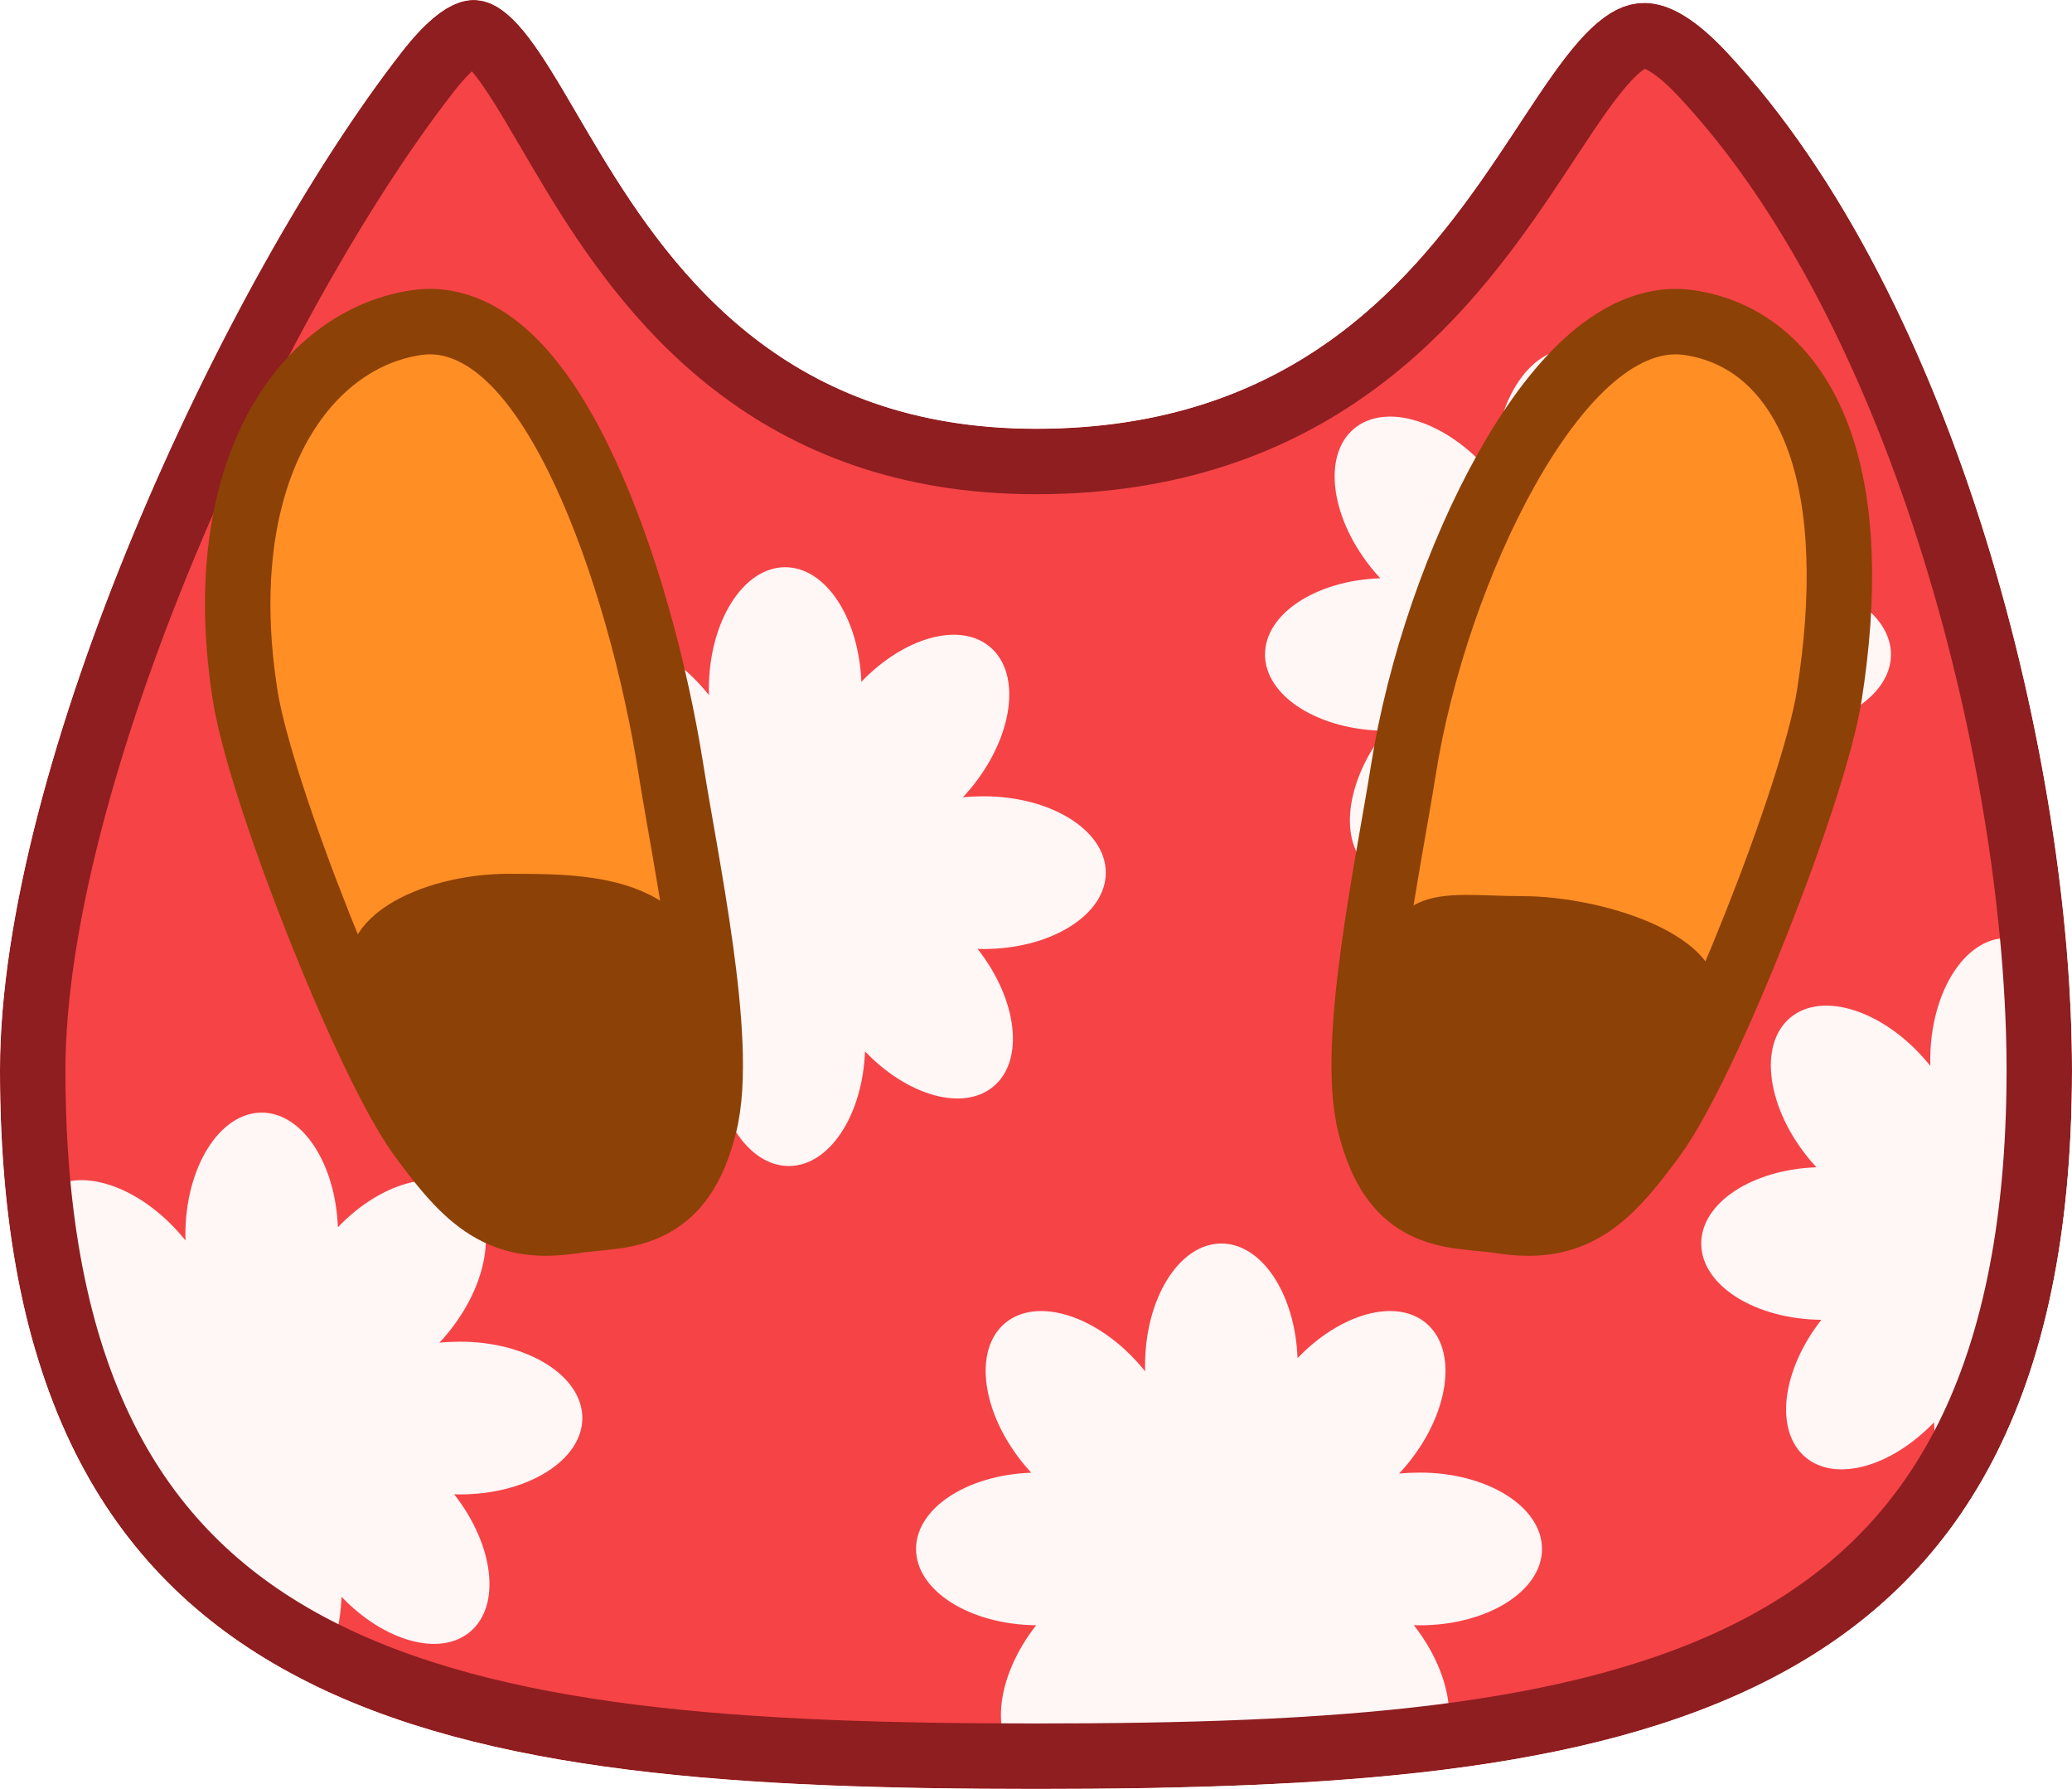
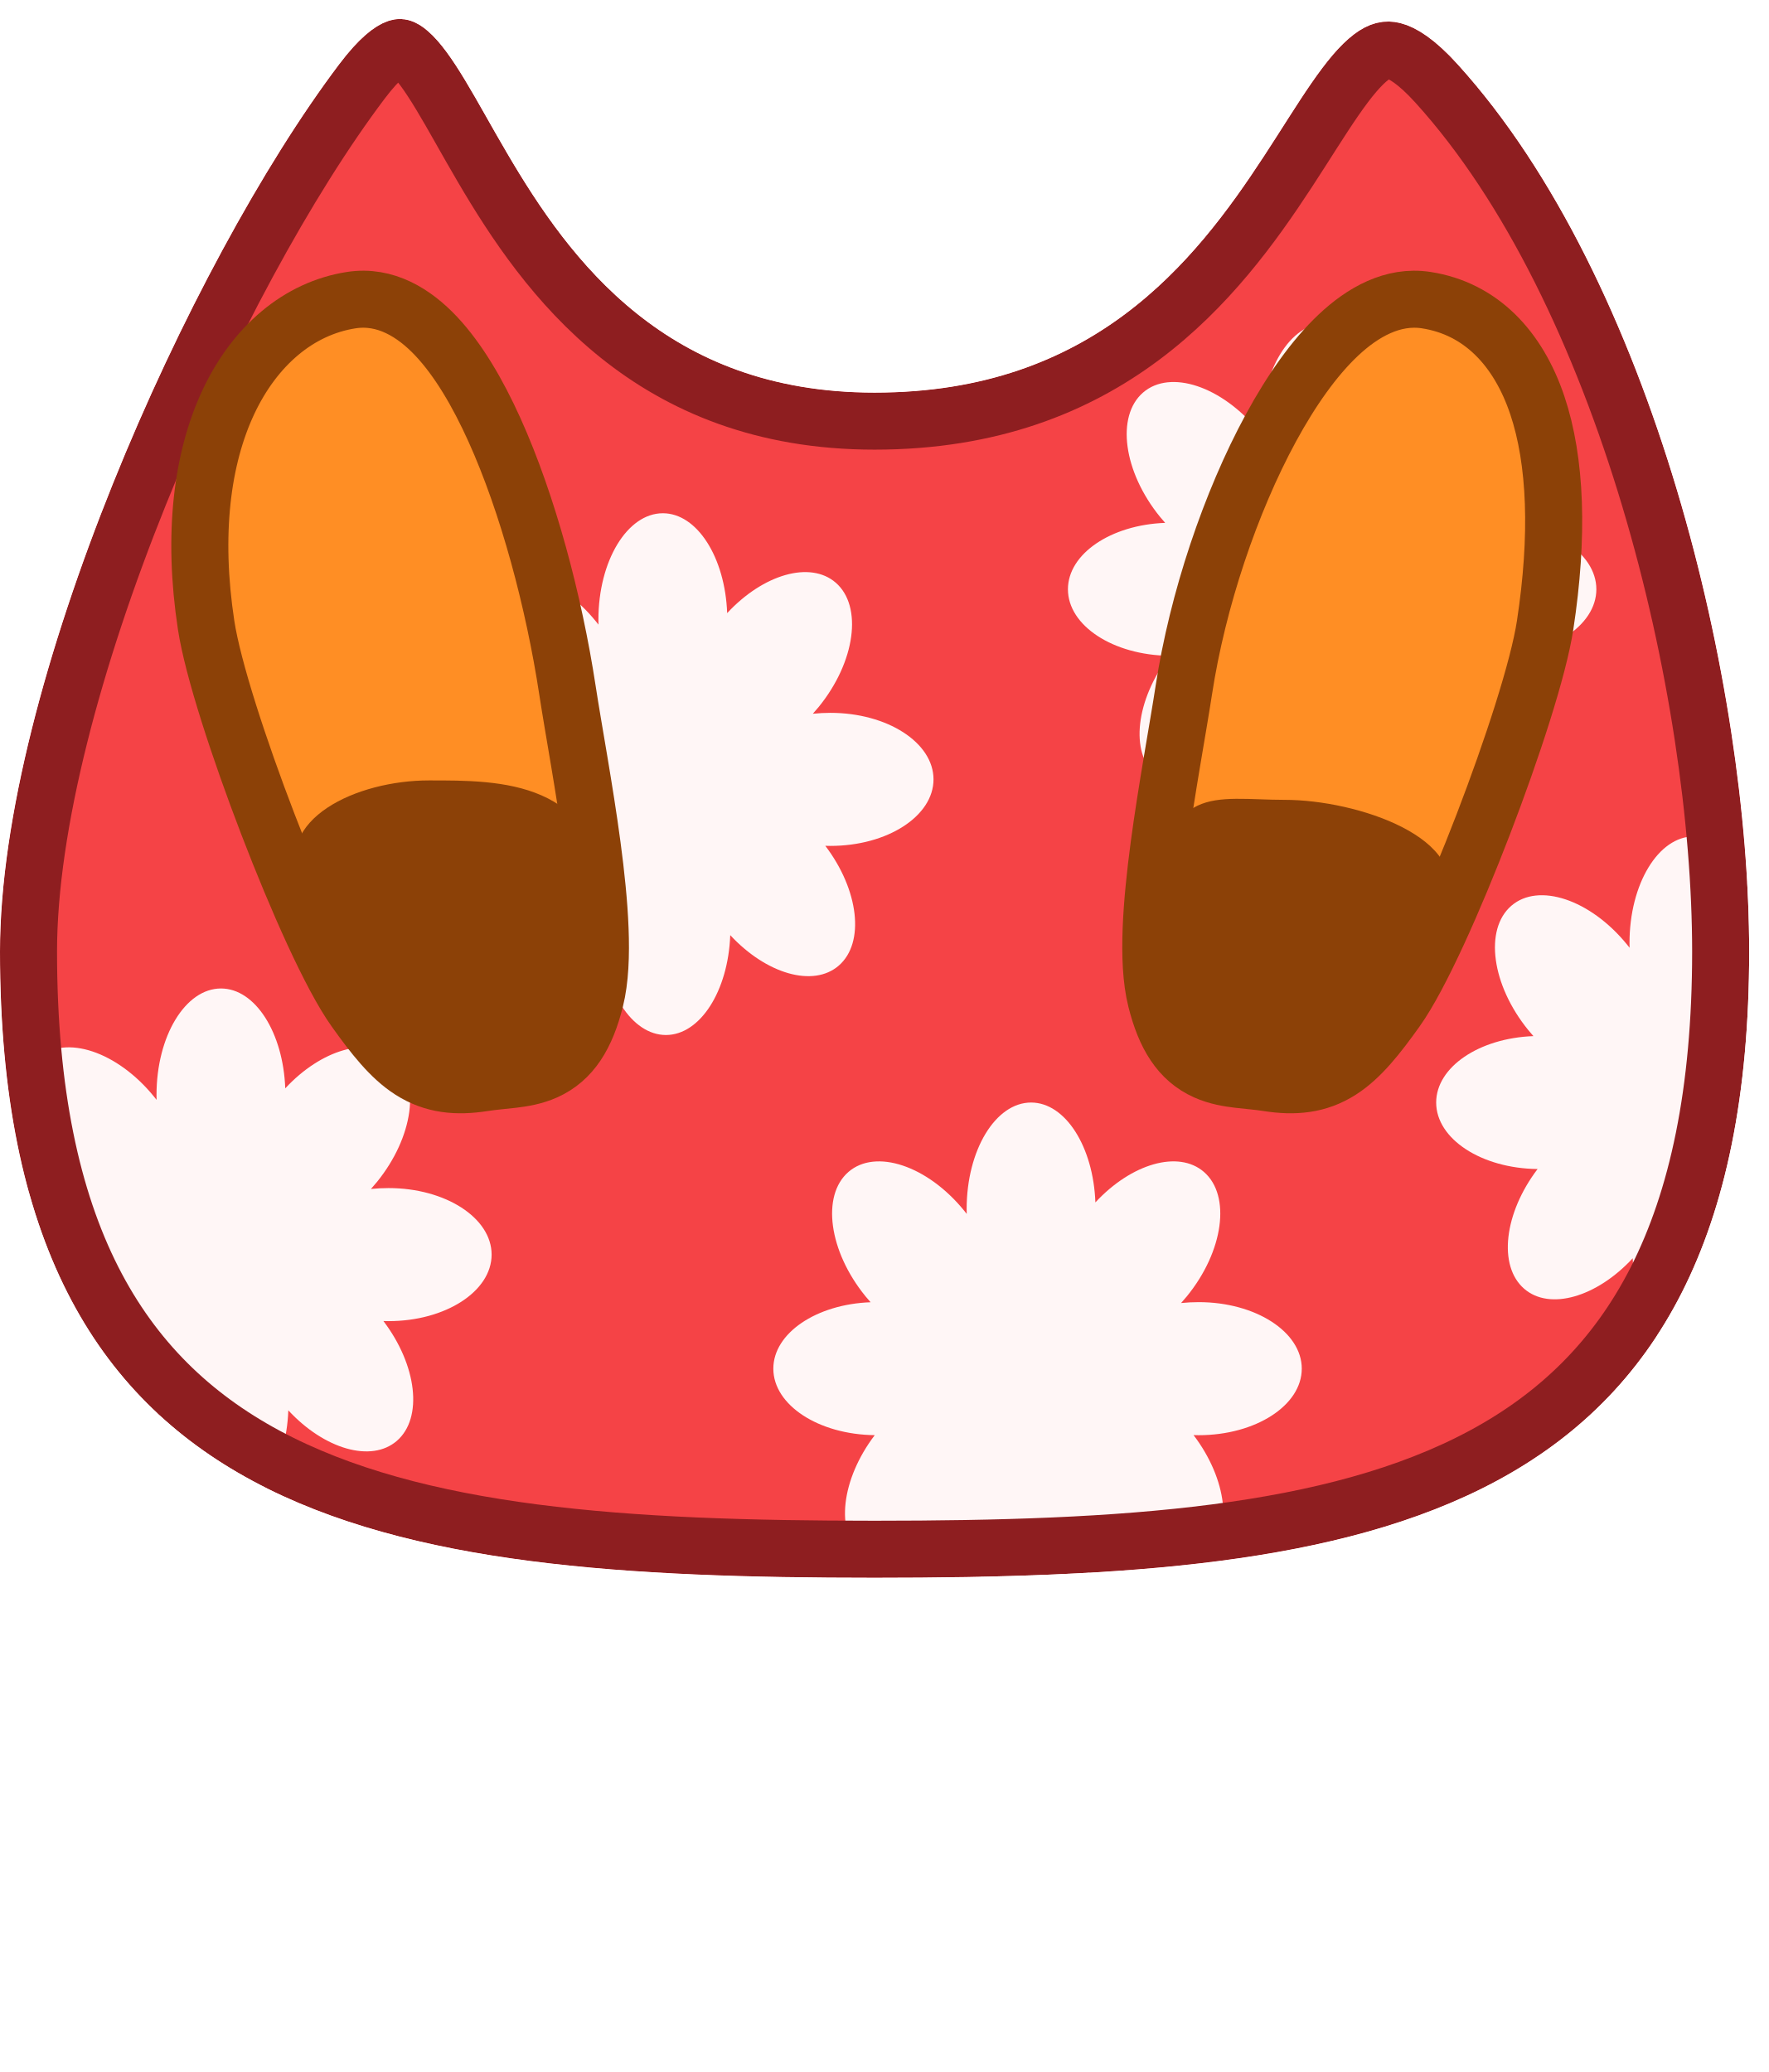
- <svg xmlns="http://www.w3.org/2000/svg" width="95" height="82" viewBox="0 0 95 82" fill="none">
-   <mask id="mask0_257_711" style="mask-type:alpha" maskUnits="userSpaceOnUse" x="0" y="0" width="95" height="82">
-     <path d="M21.551 1.53C21.708 1.48 21.879 1.451 22.278 1.786C22.75 2.182 23.293 2.902 23.983 4.011C24.691 5.145 25.353 6.343 26.263 7.845C27.995 10.705 30.267 14.044 33.636 16.659C37.039 19.301 41.497 21.154 47.5 21.154C53.736 21.154 58.387 19.34 61.977 16.745C65.534 14.174 67.982 10.883 69.892 8.055C70.875 6.599 71.655 5.357 72.436 4.261C73.214 3.17 73.85 2.434 74.426 2.014C74.94 1.638 75.308 1.578 75.697 1.672C76.192 1.792 76.962 2.225 78.071 3.41C83.17 8.857 87.041 16.806 89.636 25.199C92.225 33.577 93.5 42.257 93.5 49.056C93.5 56.474 92.231 62.066 90.014 66.301C87.808 70.513 84.615 73.474 80.595 75.569C72.44 79.82 60.934 80.5 47.5 80.5C34.066 80.5 22.56 79.82 14.405 75.569C10.385 73.474 7.192 70.513 4.986 66.301C2.769 62.066 1.5 56.474 1.5 49.056C1.5 42.388 3.963 33.573 7.515 25.026C11.057 16.503 15.6 8.443 19.602 3.307C20.581 2.05 21.217 1.636 21.551 1.53Z" fill="#87D1FF" stroke="#3696D6" stroke-width="3" />
+ <svg xmlns="http://www.w3.org/2000/svg" width="93" height="109" viewBox="0 0 93 109" fill="none">
+   <mask id="mask0_257_711" style="mask-type:alpha" maskUnits="userSpaceOnUse" x="0" y="1" width="92" height="82">
+     <path d="M20.898 2.526C21.009 2.49 21.144 2.44 21.525 2.771C21.979 3.163 22.505 3.883 23.175 4.993C23.859 6.127 24.501 7.325 25.382 8.826C28.751 14.57 34.193 22.154 46 22.154C58.253 22.154 64.012 14.733 67.736 9.036C68.688 7.58 69.443 6.339 70.2 5.242C70.954 4.15 71.569 3.417 72.122 3C72.613 2.63 72.944 2.584 73.285 2.669C73.742 2.783 74.48 3.205 75.556 4.393C80.492 9.838 84.242 17.788 86.756 26.186C89.265 34.566 90.5 43.251 90.5 50.056C90.5 57.48 89.27 63.079 87.12 67.318C84.982 71.534 81.892 74.49 78.011 76.579C70.133 80.819 59.012 81.5 46 81.5C32.988 81.5 21.867 80.819 13.989 76.579C10.108 74.49 7.018 71.534 4.88 67.318C2.73 63.079 1.5 57.48 1.5 50.056C1.5 43.379 3.888 34.558 7.328 26.011C10.759 17.486 15.159 9.424 19.034 4.288C19.985 3.028 20.595 2.626 20.898 2.526Z" fill="#87D1FF" stroke="#3696D6" stroke-width="3" />
  </mask>
  <g mask="url(#mask0_257_711)">
-     <path d="M95 49.056C95 79.38 74.269 82 47.5 82C20.731 82 0 79.38 0 49.056C0 35.131 10.207 12.924 18.418 2.385C26.63 -8.154 24.852 19.655 47.5 19.655C71.17 19.655 69.67 -7.761 79.167 2.385C89.794 13.738 95 35.131 95 49.056Z" fill="#F54346" />
-     <path d="M12 51C13.86 51 15.38 53.322 15.492 56.254C17.446 54.212 20.003 53.487 21.389 54.652C22.868 55.897 22.453 58.824 20.463 61.191C20.362 61.311 20.256 61.428 20.146 61.546C20.469 61.515 20.789 61.5 21.101 61.5C24.193 61.5 26.7 63.067 26.7 65C26.7 66.933 24.193 68.5 21.101 68.5C21.009 68.5 20.916 68.498 20.823 68.495C22.646 70.817 22.986 73.593 21.556 74.796C20.17 75.961 17.614 75.236 15.66 73.194C15.549 76.126 14.027 78.448 12.167 78.448C10.307 78.448 8.785 76.126 8.674 73.194C6.72 75.236 4.164 75.961 2.778 74.796C1.349 73.594 1.687 70.819 3.508 68.498C0.458 68.467 -2 66.914 -2 65C-2 63.134 0.337 61.609 3.282 61.506C3.187 61.402 3.093 61.297 3.004 61.191C1.013 58.824 0.6 55.896 2.079 54.652C3.559 53.409 6.371 54.319 8.361 56.685C8.409 56.743 8.457 56.801 8.504 56.86C8.502 56.773 8.5 56.686 8.5 56.6C8.5 53.507 10.067 51 12 51Z" fill="#FFF6F6" />
-     <path d="M36 26C37.86 26 39.38 28.322 39.492 31.254C41.446 29.212 44.003 28.487 45.389 29.652C46.868 30.896 46.453 33.824 44.463 36.191C44.362 36.311 44.255 36.428 44.147 36.546C44.469 36.515 44.789 36.5 45.101 36.5C48.193 36.5 50.7 38.067 50.7 40C50.7 41.933 48.193 43.5 45.101 43.5C45.009 43.5 44.916 43.498 44.823 43.495C46.646 45.817 46.986 48.593 45.556 49.796C44.17 50.961 41.614 50.236 39.66 48.194C39.549 51.126 38.027 53.448 36.167 53.448C34.307 53.448 32.785 51.126 32.674 48.194C30.72 50.236 28.164 50.961 26.778 49.796C25.349 48.594 25.687 45.819 27.508 43.498C24.458 43.467 22 41.914 22 40C22 38.134 24.337 36.609 27.282 36.506C27.187 36.402 27.093 36.297 27.004 36.191C25.013 33.824 24.6 30.896 26.079 29.652C27.558 28.409 30.371 29.319 32.361 31.686C32.409 31.743 32.457 31.801 32.504 31.86C32.502 31.773 32.5 31.686 32.5 31.6C32.5 28.507 34.067 26 36 26Z" fill="#FFF6F6" />
-     <path d="M56 57C57.86 57 59.38 59.322 59.492 62.254C61.446 60.212 64.003 59.487 65.389 60.652C66.868 61.897 66.453 64.824 64.463 67.191C64.362 67.311 64.255 67.428 64.147 67.546C64.469 67.515 64.789 67.5 65.101 67.5C68.193 67.5 70.7 69.067 70.7 71C70.7 72.933 68.193 74.5 65.101 74.5C65.009 74.5 64.916 74.498 64.823 74.495C66.646 76.817 66.986 79.593 65.556 80.796C64.17 81.961 61.614 81.236 59.66 79.194C59.549 82.126 58.027 84.448 56.167 84.448C54.307 84.448 52.785 82.126 52.674 79.194C50.72 81.236 48.164 81.961 46.778 80.796C45.349 79.594 45.687 76.819 47.508 74.498C44.458 74.467 42 72.914 42 71C42 69.134 44.337 67.609 47.282 67.506C47.187 67.402 47.093 67.297 47.004 67.191C45.013 64.824 44.6 61.896 46.079 60.652C47.559 59.409 50.371 60.319 52.361 62.685C52.409 62.743 52.457 62.801 52.504 62.86C52.502 62.773 52.5 62.686 52.5 62.6C52.5 59.507 54.067 57 56 57Z" fill="#FFF6F6" />
-     <path d="M72 16C73.86 16 75.38 18.322 75.492 21.254C77.446 19.212 80.003 18.487 81.389 19.652C82.868 20.896 82.453 23.824 80.463 26.191C80.362 26.311 80.255 26.428 80.147 26.546C80.469 26.515 80.789 26.5 81.101 26.5C84.193 26.5 86.7 28.067 86.7 30C86.7 31.933 84.193 33.5 81.101 33.5C81.009 33.5 80.916 33.498 80.823 33.495C82.646 35.817 82.986 38.593 81.556 39.796C80.17 40.961 77.614 40.236 75.66 38.194C75.549 41.126 74.027 43.448 72.167 43.448C70.307 43.448 68.785 41.126 68.674 38.194C66.72 40.236 64.164 40.961 62.778 39.796C61.349 38.594 61.687 35.819 63.508 33.498C60.458 33.467 58 31.914 58 30C58 28.134 60.337 26.609 63.282 26.506C63.187 26.402 63.093 26.297 63.004 26.191C61.013 23.824 60.6 20.896 62.079 19.652C63.559 18.409 66.371 19.319 68.361 21.686C68.409 21.743 68.457 21.801 68.504 21.86C68.501 21.773 68.5 21.686 68.5 21.6C68.5 18.507 70.067 16 72 16Z" fill="#FFF6F6" />
-     <path d="M92 43C93.86 43 95.38 45.322 95.492 48.254C97.446 46.212 100.003 45.487 101.389 46.652C102.868 47.897 102.453 50.824 100.463 53.191C100.362 53.311 100.256 53.428 100.146 53.546C100.469 53.515 100.789 53.5 101.101 53.5C104.193 53.5 106.7 55.067 106.7 57C106.7 58.933 104.193 60.5 101.101 60.5C101.009 60.5 100.916 60.498 100.823 60.495C102.646 62.817 102.986 65.593 101.556 66.796C100.17 67.961 97.614 67.236 95.66 65.194C95.549 68.126 94.027 70.448 92.167 70.448C90.307 70.448 88.785 68.126 88.674 65.194C86.72 67.236 84.164 67.961 82.778 66.796C81.349 65.594 81.687 62.819 83.508 60.498C80.458 60.467 78 58.914 78 57C78 55.134 80.337 53.609 83.282 53.506C83.187 53.402 83.093 53.297 83.004 53.191C81.013 50.824 80.6 47.896 82.079 46.652C83.558 45.409 86.371 46.319 88.361 48.685C88.409 48.743 88.457 48.801 88.504 48.86C88.501 48.773 88.5 48.686 88.5 48.6C88.5 45.507 90.067 43 92 43Z" fill="#FFF6F6" />
-     <path d="M21.551 1.53C21.708 1.48 21.879 1.451 22.278 1.786C22.75 2.182 23.293 2.902 23.983 4.011C24.691 5.145 25.353 6.343 26.263 7.845C27.995 10.705 30.267 14.044 33.636 16.659C37.039 19.301 41.497 21.154 47.5 21.154C53.736 21.154 58.387 19.34 61.977 16.745C65.534 14.174 67.982 10.883 69.892 8.055C70.875 6.599 71.655 5.357 72.436 4.261C73.214 3.17 73.85 2.434 74.426 2.014C74.94 1.638 75.308 1.578 75.697 1.672C76.192 1.792 76.962 2.225 78.071 3.41C83.17 8.857 87.041 16.806 89.636 25.199C92.225 33.577 93.5 42.257 93.5 49.056C93.5 56.474 92.231 62.066 90.014 66.301C87.808 70.513 84.615 73.474 80.595 75.569C72.44 79.82 60.934 80.5 47.5 80.5C34.066 80.5 22.56 79.82 14.405 75.569C10.385 73.474 7.192 70.513 4.986 66.301C2.769 62.066 1.5 56.474 1.5 49.056C1.5 42.388 3.963 33.573 7.515 25.026C11.057 16.503 15.6 8.443 19.602 3.307C20.581 2.05 21.217 1.636 21.551 1.53Z" stroke="#8E1E20" stroke-width="3" />
+     <path d="M92 50.056C92 80.38 71.924 83 46 83C20.076 83 0 80.38 0 50.056C0 36.131 9.885 13.924 17.837 3.385C25.789 -7.154 24.067 20.655 46 20.655C68.923 20.655 67.47 -6.761 76.667 3.385C86.959 14.738 92 36.131 92 50.056Z" fill="#F54346" />
+     <path d="M11.622 52C13.423 52 14.895 54.322 15.003 57.254C16.896 55.212 19.37 54.487 20.712 55.652C22.145 56.897 21.744 59.824 19.816 62.191C19.718 62.311 19.615 62.429 19.509 62.547C19.822 62.516 20.132 62.5 20.434 62.5C23.429 62.5 25.857 64.067 25.857 66C25.857 67.933 23.429 69.5 20.434 69.5C20.345 69.5 20.256 69.498 20.166 69.495C21.931 71.817 22.26 74.593 20.875 75.796C19.532 76.961 17.057 76.236 15.165 74.193C15.057 77.126 13.585 79.448 11.783 79.448C9.981 79.448 8.508 77.126 8.4 74.194C6.508 76.236 4.033 76.961 2.691 75.796C1.307 74.594 1.635 71.819 3.398 69.498C0.444 69.468 -1.937 67.914 -1.937 66C-1.937 64.134 0.326 62.609 3.178 62.506C3.086 62.402 2.996 62.297 2.91 62.191C0.982 59.824 0.58 56.897 2.013 55.652C3.446 54.409 6.17 55.319 8.097 57.685C8.144 57.743 8.189 57.801 8.235 57.86C8.233 57.773 8.232 57.686 8.232 57.6C8.232 54.507 9.75 52 11.622 52Z" fill="#FFF6F6" />
+     <path d="M34.864 27C36.665 27 38.137 29.323 38.246 32.254C40.138 30.212 42.614 29.487 43.956 30.652C45.388 31.896 44.987 34.824 43.059 37.191C42.961 37.311 42.858 37.429 42.752 37.547C43.065 37.516 43.375 37.5 43.676 37.5C46.671 37.5 49.099 39.067 49.099 41C49.099 42.933 46.671 44.5 43.676 44.5C43.587 44.5 43.498 44.498 43.408 44.495C45.173 46.817 45.502 49.593 44.117 50.796C42.775 51.961 40.3 51.236 38.408 49.194C38.3 52.126 36.827 54.448 35.025 54.448C33.223 54.448 31.75 52.126 31.642 49.194C29.75 51.236 27.275 51.961 25.933 50.796C24.549 49.594 24.876 46.819 26.639 44.498C23.685 44.467 21.305 42.914 21.305 41C21.305 39.134 23.569 37.609 26.42 37.506C26.328 37.402 26.238 37.297 26.152 37.191C24.224 34.824 23.823 31.896 25.255 30.652C26.688 29.409 29.412 30.319 31.339 32.685C31.386 32.743 31.431 32.801 31.477 32.86C31.475 32.773 31.474 32.686 31.474 32.6C31.474 29.507 32.992 27 34.864 27Z" fill="#FFF6F6" />
+     <path d="M54.231 58C56.033 58 57.505 60.322 57.613 63.254C59.506 61.212 61.981 60.487 63.323 61.652C64.756 62.897 64.355 65.824 62.427 68.191C62.329 68.311 62.226 68.429 62.12 68.547C62.433 68.516 62.743 68.5 63.045 68.5C66.04 68.5 68.468 70.067 68.468 72C68.468 73.933 66.04 75.5 63.045 75.5C62.956 75.5 62.866 75.498 62.776 75.495C64.542 77.817 64.87 80.593 63.485 81.796C62.143 82.961 59.668 82.236 57.775 80.193C57.668 83.125 56.195 85.448 54.394 85.448C52.592 85.448 51.118 83.126 51.01 80.194C49.117 82.236 46.644 82.961 45.302 81.796C43.917 80.594 44.245 77.819 46.008 75.498C43.054 75.467 40.674 73.914 40.674 72C40.674 70.134 42.937 68.609 45.789 68.506C45.697 68.402 45.606 68.297 45.52 68.191C43.592 65.824 43.191 62.896 44.624 61.652C46.057 60.409 48.781 61.319 50.708 63.685C50.755 63.743 50.8 63.801 50.846 63.86C50.843 63.773 50.842 63.686 50.842 63.6C50.842 60.507 52.36 58 54.231 58Z" fill="#FFF6F6" />
+     <path d="M69.726 17C71.528 17 73.001 19.322 73.109 22.254C75.001 20.212 77.476 19.487 78.818 20.652C80.251 21.896 79.849 24.824 77.921 27.191C77.824 27.311 77.721 27.429 77.615 27.547C77.928 27.516 78.238 27.5 78.54 27.5C81.534 27.5 83.962 29.067 83.962 31C83.962 32.933 81.534 34.5 78.54 34.5C78.451 34.5 78.361 34.498 78.271 34.495C80.036 36.817 80.365 39.593 78.98 40.796C77.638 41.961 75.162 41.236 73.27 39.193C73.162 42.125 71.69 44.448 69.888 44.448C68.087 44.448 66.613 42.127 66.504 39.195C64.612 41.236 62.138 41.961 60.796 40.796C59.412 39.594 59.739 36.819 61.502 34.498C58.548 34.467 56.169 32.914 56.169 31C56.169 29.134 58.432 27.609 61.284 27.506C61.191 27.402 61.1 27.297 61.014 27.191C59.087 24.824 58.686 21.896 60.119 20.652C61.551 19.409 64.275 20.319 66.203 22.686C66.249 22.743 66.295 22.802 66.34 22.86C66.338 22.773 66.337 22.686 66.337 22.6C66.338 19.507 67.854 17 69.726 17Z" fill="#FFF6F6" />
+     <path d="M89.094 44C90.896 44 92.369 46.322 92.477 49.254C94.369 47.212 96.844 46.487 98.186 47.652C99.619 48.896 99.218 51.824 97.29 54.191C97.193 54.311 97.09 54.429 96.984 54.547C97.297 54.516 97.606 54.5 97.908 54.5C100.903 54.5 103.331 56.067 103.331 58C103.331 59.933 100.903 61.5 97.908 61.5C97.819 61.5 97.729 61.498 97.639 61.495C99.404 63.817 99.734 66.593 98.349 67.796C97.007 68.962 94.531 68.236 92.638 66.193C92.53 69.126 91.058 71.448 89.256 71.448C87.454 71.448 85.981 69.126 85.874 66.193C83.981 68.236 81.507 68.961 80.165 67.796C78.78 66.594 79.108 63.819 80.871 61.498C77.917 61.467 75.537 59.914 75.537 58C75.537 56.134 77.8 54.609 80.652 54.506C80.559 54.402 80.469 54.297 80.383 54.191C78.456 51.824 78.054 48.897 79.487 47.652C80.919 46.408 83.644 47.319 85.572 49.685C85.618 49.742 85.663 49.801 85.709 49.859C85.706 49.772 85.706 49.685 85.706 49.6C85.706 46.507 87.222 44 89.094 44Z" fill="#FFF6F6" />
+     <path d="M20.898 2.526C21.009 2.49 21.144 2.44 21.525 2.771C21.979 3.163 22.505 3.883 23.175 4.993C23.859 6.127 24.501 7.325 25.382 8.826C28.751 14.57 34.193 22.154 46 22.154C58.253 22.154 64.012 14.733 67.736 9.036C68.688 7.58 69.443 6.339 70.2 5.242C70.954 4.15 71.569 3.417 72.122 3C72.613 2.63 72.944 2.584 73.285 2.669C73.742 2.783 74.48 3.205 75.556 4.393C80.492 9.838 84.242 17.788 86.756 26.186C89.265 34.566 90.5 43.251 90.5 50.056C90.5 57.48 89.27 63.079 87.12 67.318C84.982 71.534 81.892 74.49 78.011 76.579C70.133 80.819 59.012 81.5 46 81.5C32.988 81.5 21.867 80.819 13.989 76.579C10.108 74.49 7.018 71.534 4.88 67.318C2.73 63.079 1.5 57.48 1.5 50.056C1.5 43.379 3.888 34.558 7.328 26.011C10.759 17.486 15.159 9.424 19.034 4.288C19.985 3.028 20.595 2.626 20.898 2.526Z" stroke="#8E1E20" stroke-width="3" />
  </g>
-   <path d="M27.85 55.785C27.253 55.855 26.834 55.876 26.251 55.963C24.83 56.177 23.575 56.083 22.356 55.327C21.263 54.65 20.341 53.514 19.32 52.124C18.029 50.368 16.18 46.34 14.61 42.386C13.034 38.413 11.601 34.163 11.242 31.882C10.487 27.095 11.017 23.093 12.448 20.134C13.882 17.169 16.256 15.214 19.081 14.79C20.89 14.518 22.443 15.451 23.633 16.674C24.834 17.909 25.891 19.654 26.801 21.605C28.629 25.524 30.037 30.653 30.772 35.318C31.086 37.312 31.709 40.526 32.118 43.499C32.327 45.01 32.491 46.527 32.545 47.898C32.598 49.243 32.551 50.56 32.277 51.62C31.786 53.521 30.997 54.76 29.609 55.364C29.003 55.628 28.377 55.725 27.85 55.785Z" fill="#FF8E24" stroke="#8C4107" stroke-width="3" />
-   <path d="M67.262 55.785C67.86 55.855 68.278 55.876 68.861 55.963C70.282 56.177 71.537 56.083 72.757 55.327C73.849 54.65 74.771 53.514 75.792 52.124C77.083 50.368 78.933 46.34 80.502 42.386C82.079 38.413 83.511 34.163 83.871 31.882C84.61 27.19 84.467 23.237 83.445 20.294C82.405 17.299 80.387 15.23 77.46 14.79C75.68 14.523 74.053 15.426 72.751 16.611C71.42 17.822 70.176 19.548 69.078 21.504C66.876 25.425 65.087 30.581 64.34 35.318C64.026 37.312 63.404 40.526 62.994 43.499C62.785 45.01 62.621 46.527 62.567 47.898C62.514 49.243 62.562 50.56 62.835 51.62C63.326 53.521 64.115 54.76 65.503 55.364C66.11 55.628 66.736 55.725 67.262 55.785Z" fill="#FF8E24" stroke="#8C4107" stroke-width="3" />
-   <path d="M33 46.5C33 49.538 29.366 56 25.5 56C21.634 56 16.289 48.593 16.289 45.555C14.789 42.055 19.423 40.055 23.289 40.055C27.155 40.055 32.5 40 33 46.5Z" fill="#8C4107" />
-   <path d="M62.789 46.577C62.789 49.614 64.423 55.577 68.289 55.577C72.155 55.577 78.5 49.614 78.5 46.577C80 43.077 73.655 41.077 69.789 41.077C65.923 41.077 63.289 40.077 62.789 46.577Z" fill="#8C4107" />
+   <path d="M26.967 56.786C26.382 56.856 25.986 56.877 25.423 56.965C24.03 57.181 22.794 57.085 21.6 56.32C20.539 55.64 19.646 54.504 18.658 53.116C17.41 51.362 15.62 47.337 14.101 43.383C12.574 39.41 11.189 35.164 10.842 32.889C10.112 28.111 10.624 24.116 12.008 21.159C13.395 18.198 15.704 16.219 18.478 15.789C20.273 15.51 21.793 16.467 22.939 17.684C24.101 18.918 25.124 20.66 26.004 22.608C27.773 26.523 29.134 31.648 29.846 36.311C30.151 38.308 30.753 41.518 31.149 44.491C31.351 46.002 31.51 47.518 31.562 48.887C31.614 50.23 31.569 51.542 31.305 52.597C30.832 54.486 30.07 55.742 28.697 56.359C28.098 56.628 27.479 56.725 26.967 56.786Z" fill="#FF8E24" stroke="#8C4107" stroke-width="3" />
+   <path d="M65.141 56.786C65.727 56.856 66.123 56.877 66.686 56.965C68.079 57.181 69.315 57.085 70.509 56.32C71.57 55.64 72.463 54.504 73.451 53.116C74.698 51.362 76.488 47.337 78.008 43.383C79.535 39.41 80.92 35.164 81.267 32.889C81.983 28.202 81.844 24.255 80.856 21.317C79.853 18.333 77.893 16.235 75.014 15.789C73.25 15.515 71.656 16.441 70.402 17.62C69.112 18.832 67.908 20.556 66.846 22.509C64.716 26.427 62.985 31.58 62.263 36.311C61.958 38.308 61.356 41.518 60.959 44.491C60.758 46.002 60.599 47.518 60.546 48.887C60.495 50.23 60.54 51.542 60.804 52.597C61.276 54.486 62.039 55.742 63.412 56.359C64.011 56.628 64.63 56.725 65.141 56.786Z" fill="#FF8E24" stroke="#8C4107" stroke-width="3" />
+   <path d="M31.958 47.5C31.958 50.538 28.439 57 24.695 57C20.951 57 15.775 49.593 15.775 46.555C14.322 43.055 18.81 41.055 22.554 41.055C26.298 41.055 31.474 41 31.958 47.5Z" fill="#8C4107" />
+   <path d="M60.806 47.577C60.806 50.614 62.389 56.577 66.133 56.577C69.877 56.577 76.021 50.614 76.021 47.577C77.474 44.077 71.329 42.077 67.585 42.077C63.841 42.077 61.291 41.077 60.806 47.577Z" fill="#8C4107" />
</svg>
